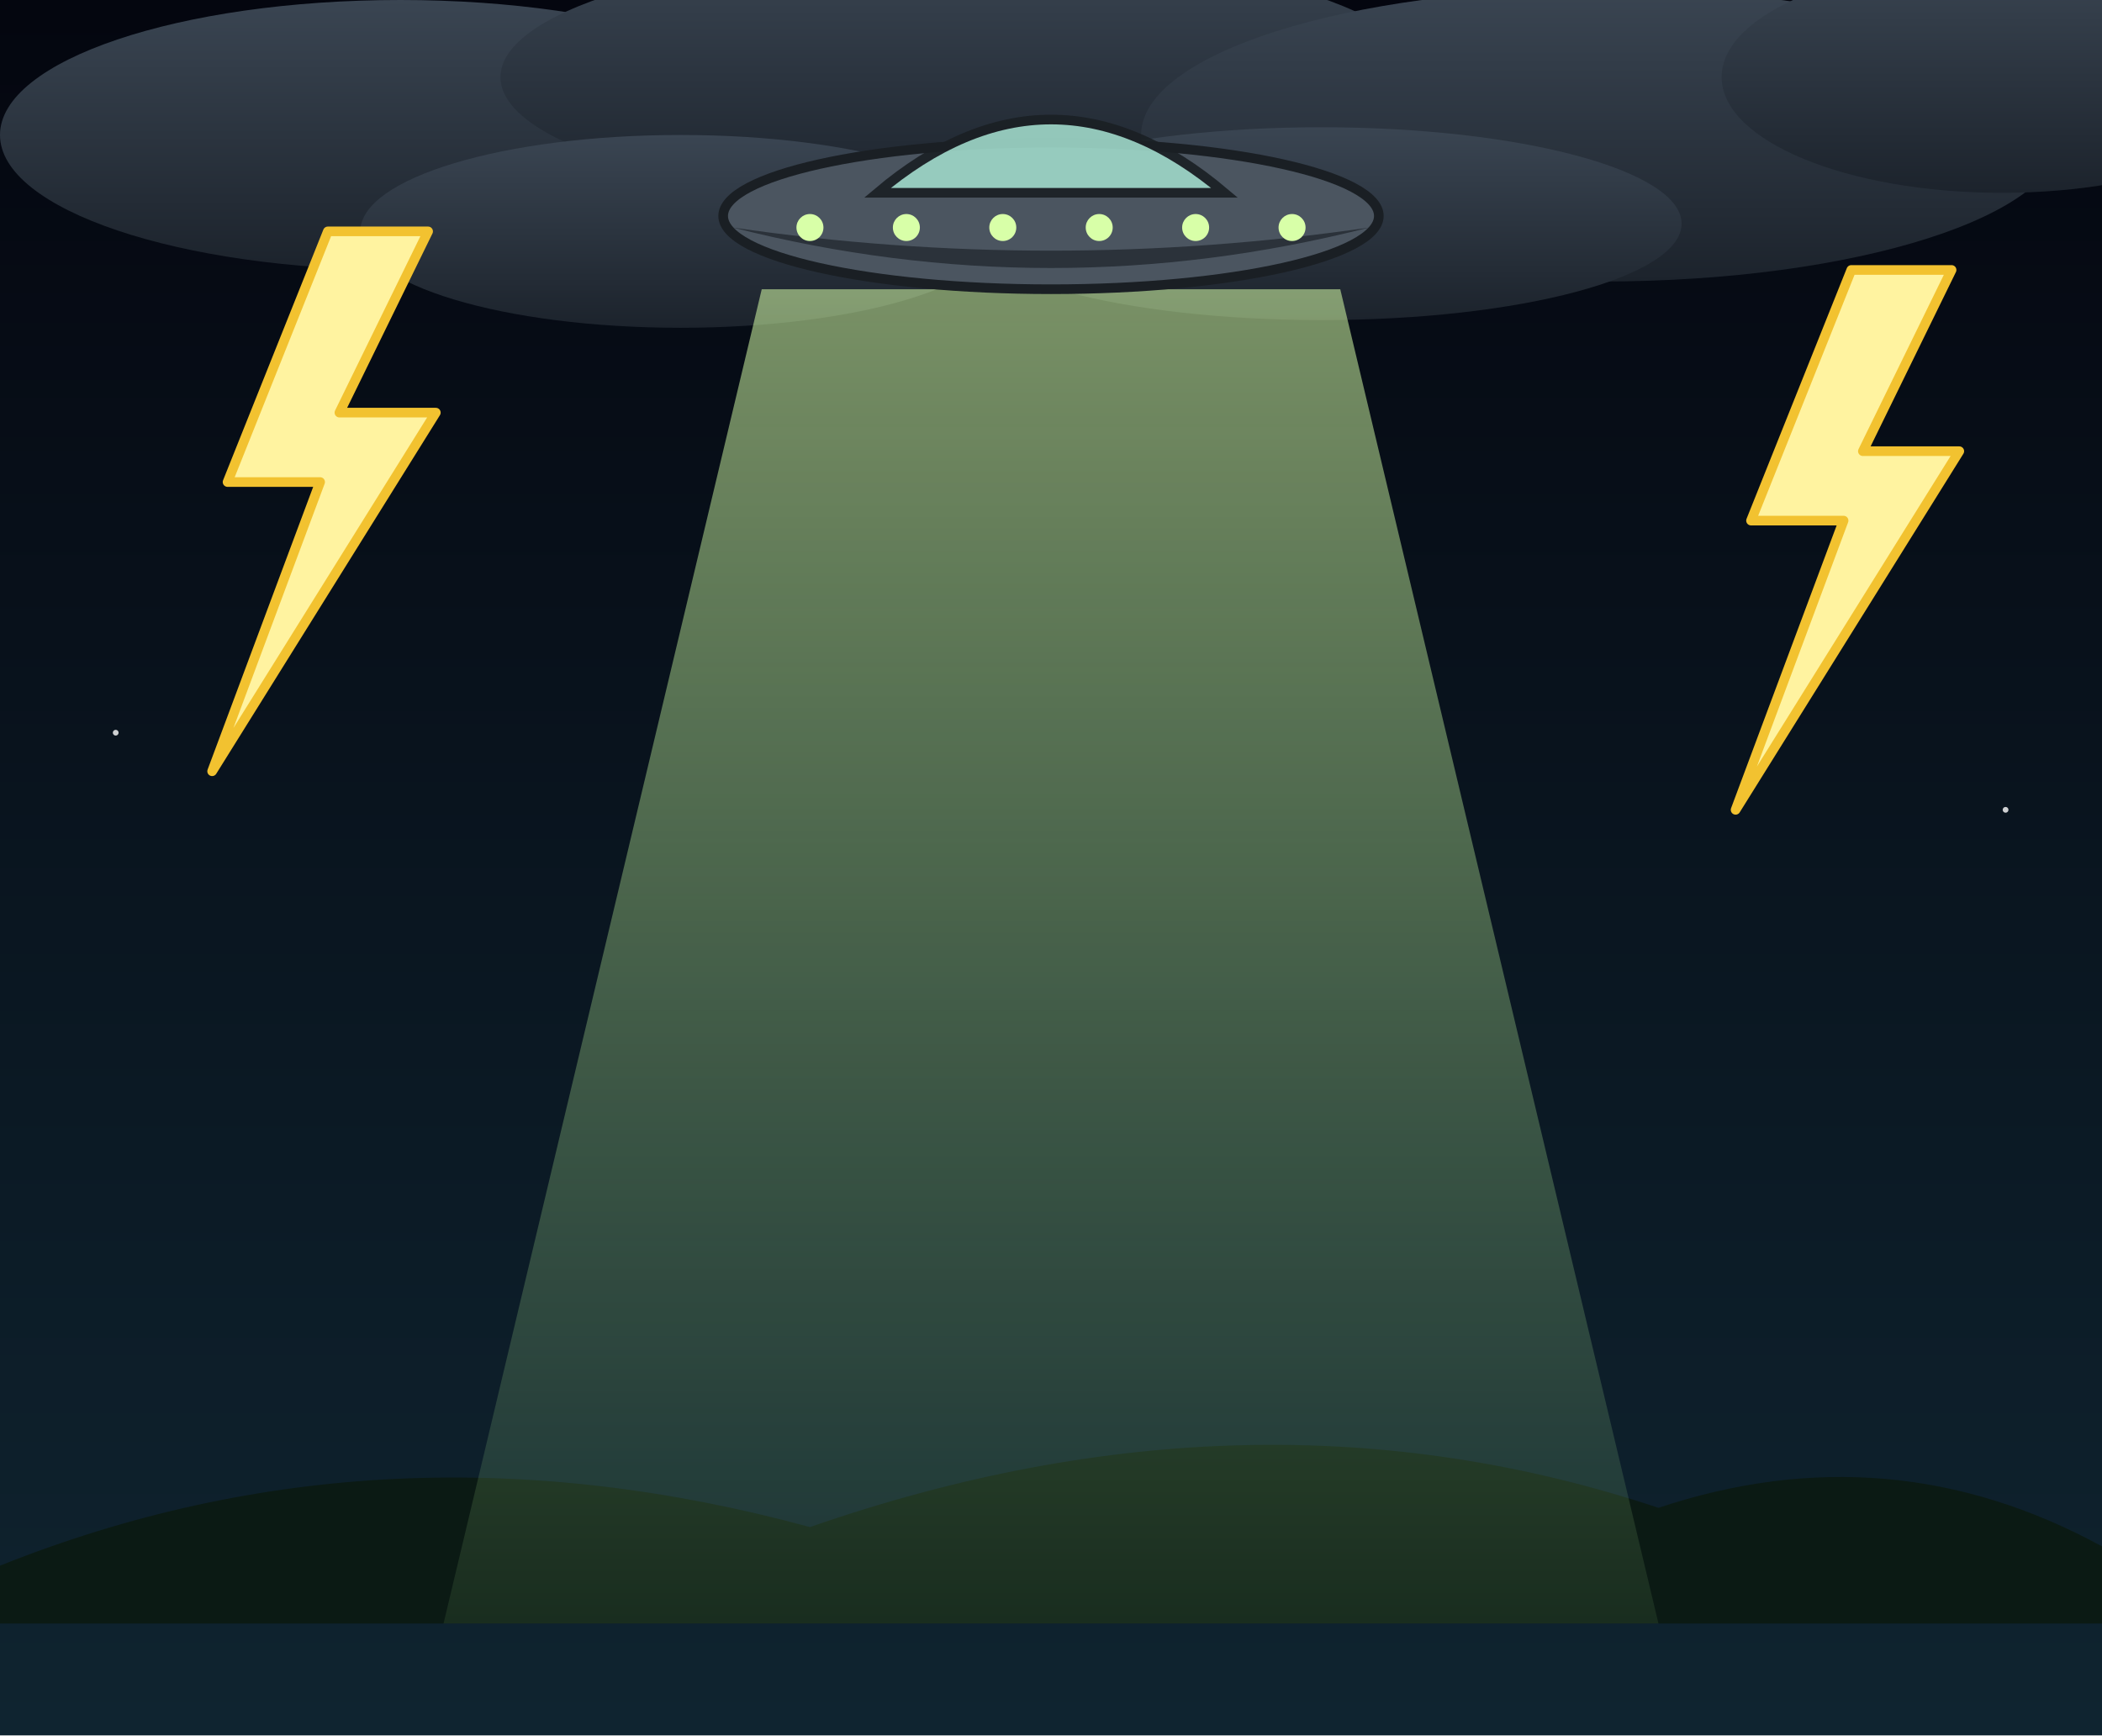
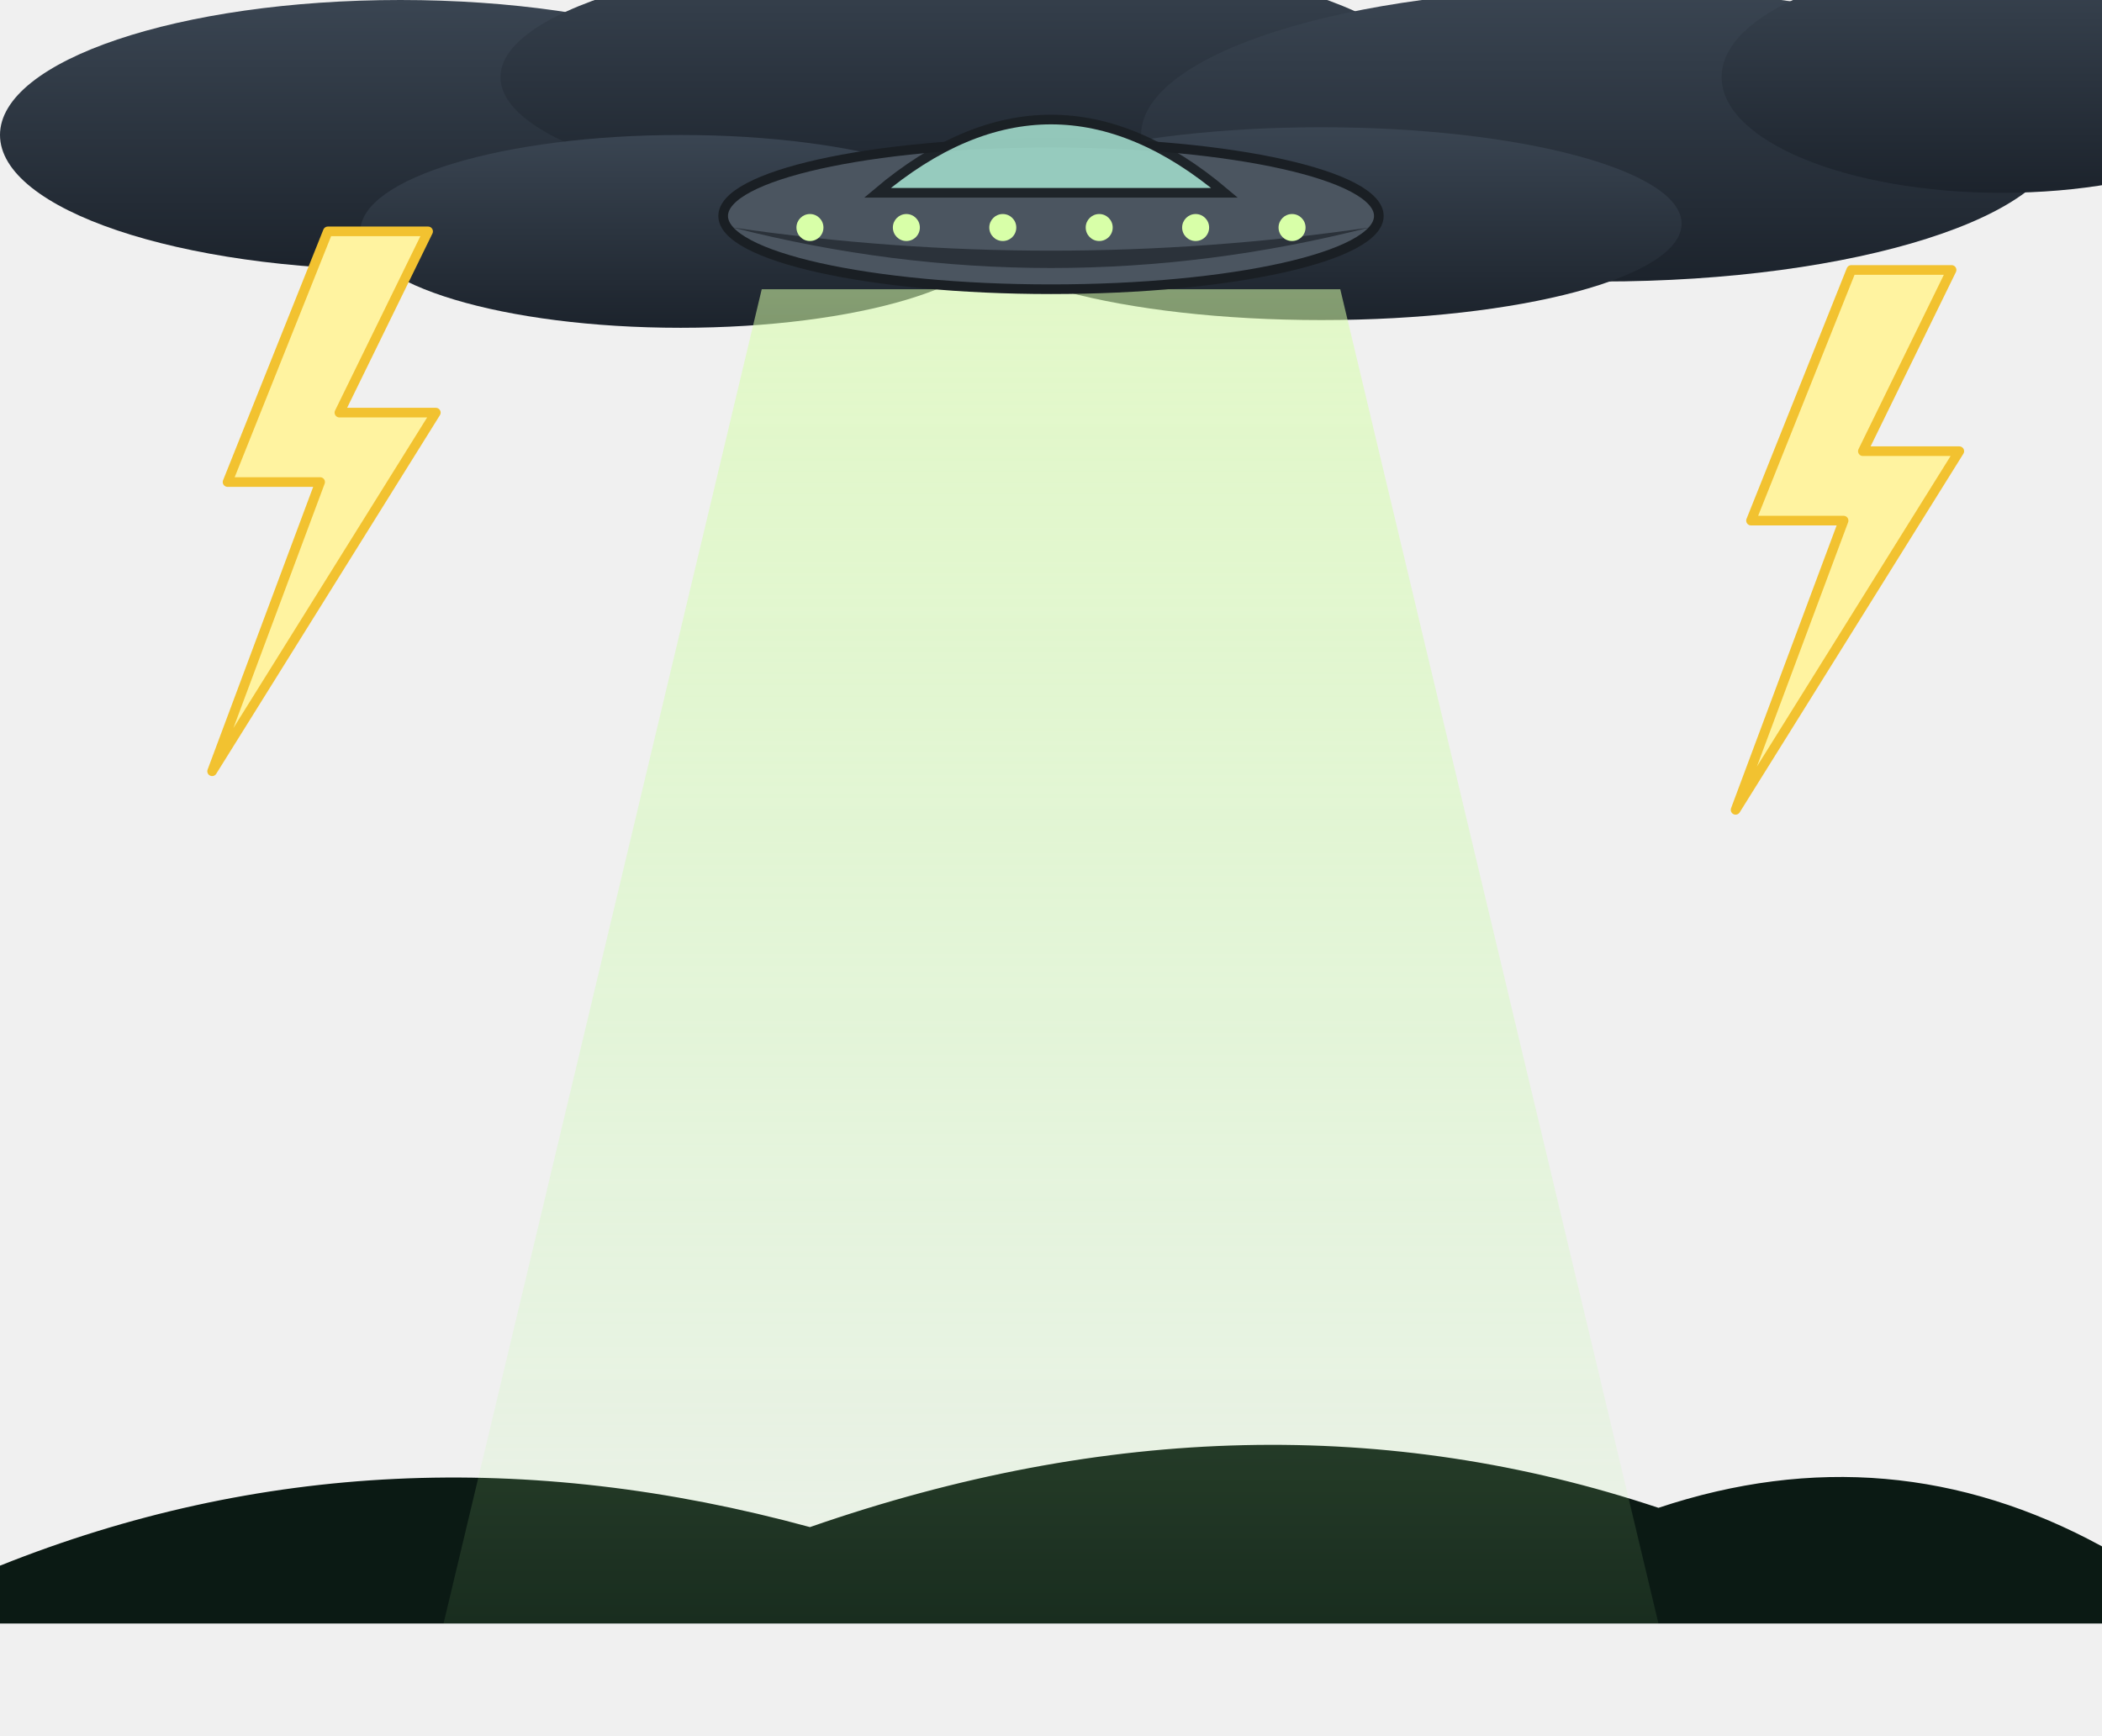
<svg xmlns="http://www.w3.org/2000/svg" viewBox="0 0 1090 900" width="1090" height="900">
  <defs>
    <linearGradient id="wall" x1="0" y1="0" x2="0" y2="1">
      <stop offset="0" stop-color="#050a09" />
      <stop offset="1" stop-color="#132320" />
    </linearGradient>
    <linearGradient id="plastic" x1="0" y1="0" x2="1" y2="0">
      <stop offset="0" stop-color="#cfdad3" />
      <stop offset=".55" stop-color="#a8b8b0" />
      <stop offset="1" stop-color="#5d6f67" />
    </linearGradient>
    <radialGradient id="plastichead" cx=".35" cy=".3" r=".8">
      <stop offset="0" stop-color="#d7e2db" />
      <stop offset=".6" stop-color="#a8b8b0" />
      <stop offset="1" stop-color="#52625b" />
    </radialGradient>
    <linearGradient id="beam" x1="0" y1="0" x2="0" y2="1">
      <stop offset="0" stop-color="#a8ffd8" stop-opacity=".30" />
      <stop offset="1" stop-color="#a8ffd8" stop-opacity="0" />
    </linearGradient>
    <linearGradient id="floor" x1="0" y1="0" x2="0" y2="1">
      <stop offset="0" stop-color="#1c2825" />
      <stop offset="1" stop-color="#0a0f0e" />
    </linearGradient>
    <radialGradient id="vig" cx=".5" cy=".5" r=".75">
      <stop offset=".45" stop-color="#000" stop-opacity="0" />
      <stop offset="1" stop-color="#000" stop-opacity=".85" />
    </radialGradient>
    <radialGradient id="snowg" cx=".35" cy=".3" r=".8">
      <stop offset="0" stop-color="#fff" />
      <stop offset="1" stop-color="#B7C6DA" />
    </radialGradient>
    <radialGradient id="lanternglow" cx=".5" cy=".5" r=".5">
      <stop offset="0" stop-color="#ffe9a0" stop-opacity=".85" />
      <stop offset="1" stop-color="#ffe9a0" stop-opacity="0" />
    </radialGradient>
    <filter id="soft" x="-50%" y="-50%" width="200%" height="200%">
      <feGaussianBlur stdDeviation="3" />
    </filter>
    <filter id="shadow" x="-30%" y="-10%" width="160%" height="130%">
      <feColorMatrix type="matrix" values="0 0 0 0 0  0 0 0 0 0  0 0 0 0 0  0 0 0 .55 0" />
      <feGaussianBlur stdDeviation="7" />
    </filter>
    <filter id="fog" x="-30%" y="-100%" width="160%" height="300%">
      <feGaussianBlur stdDeviation="26" />
    </filter>
    <clipPath id="floorclip">
      <rect y="842" width="1090" height="58" />
    </clipPath>
  </defs>
  <style>@media (prefers-reduced-motion: no-preference) {@keyframes bob-male {0.00% {transform:rotate(0deg)}72.41% {transform:rotate(0deg)}72.41% {transform:rotate(0deg)}74.02% {transform:rotate(-6deg)}75.63% {transform:rotate(5deg)}77.24% {transform:rotate(-4deg)}78.85% {transform:rotate(3deg)}80.46% {transform:rotate(-1.5deg)}82.07% {transform:rotate(0deg)}100.00% {transform:rotate(0deg)}} .hb-male {animation: bob-male 29s ease-in-out infinite; transform-origin: 0px 236px}@keyframes bob-female {0.00% {transform:rotate(0deg)}65.85% {transform:rotate(0deg)}65.85% {transform:rotate(0deg)}66.99% {transform:rotate(-6deg)}68.13% {transform:rotate(5deg)}69.27% {transform:rotate(-4deg)}70.41% {transform:rotate(3deg)}71.54% {transform:rotate(-1.5deg)}72.68% {transform:rotate(0deg)}100.00% {transform:rotate(0deg)}} .hb-female {animation: bob-female 41s ease-in-out infinite; transform-origin: 0px 236px}@keyframes fall{to{transform:translateY(900px)}} .fall{animation:fall linear infinite}@keyframes sway{from{transform:translateX(-22px)}to{transform:translateX(22px)}} .sway{animation:sway ease-in-out infinite alternate}@keyframes drift{from{transform:translateX(-45px)}to{transform:translateX(45px)}} .drift{animation:drift 11s ease-in-out infinite alternate}@keyframes hover{from{transform:translateY(-5px)}to{transform:translateY(7px)}} .hover{animation:hover 3.6s ease-in-out infinite alternate}@keyframes flash{0%,100%,12%,48%,62%{opacity:0}1%{opacity:.22}3%{opacity:0}5%{opacity:.16}9%{opacity:0}51%{opacity:.2}53%{opacity:0}55%{opacity:.14}59%{opacity:0}} .flash{animation:flash 13s linear infinite}@keyframes bolta{0%,100%,12%,62%{opacity:0}1%{opacity:1}3%{opacity:0}5%{opacity:1}9%{opacity:0}} .bolta{animation:bolta 13s linear infinite}@keyframes boltb{0%,100%,48%,62%{opacity:0}51%{opacity:1}53%{opacity:0}55%{opacity:1}59%{opacity:0}} .boltb{animation:boltb 13s linear infinite}}</style>
  <defs>
    <linearGradient id="ubeam" x1="0" y1="0" x2="0" y2="1">
      <stop offset="0" stop-color="#d8ffa8" stop-opacity=".55" />
      <stop offset="1" stop-color="#b6ff9a" stop-opacity=".08" />
    </linearGradient>
    <linearGradient id="nsky" x1="0" y1="0" x2="0" y2="1">
      <stop offset="0" stop-color="#04060f" />
      <stop offset="1" stop-color="#0f2430" />
    </linearGradient>
    <linearGradient id="field" x1="0" y1="0" x2="0" y2="1">
      <stop offset="0" stop-color="#16301f" />
      <stop offset="1" stop-color="#07120c" />
    </linearGradient>
  </defs>
-   <rect width="1090" height="900" fill="url(#nsky)" />
-   <circle cx="70" cy="60" r="2" fill="#fff" opacity=".8" />
-   <circle cx="190" cy="120" r="1.5" fill="#fff" opacity=".8" />
-   <circle cx="330" cy="40" r="2" fill="#fff" opacity=".8" />
-   <circle cx="470" cy="90" r="1.5" fill="#fff" opacity=".8" />
-   <circle cx="600" cy="50" r="2" fill="#fff" opacity=".8" />
-   <circle cx="780" cy="70" r="1.5" fill="#fff" opacity=".8" />
-   <circle cx="900" cy="130" r="2" fill="#fff" opacity=".8" />
-   <circle cx="1020" cy="60" r="1.5" fill="#fff" opacity=".8" />
-   <circle cx="130" cy="230" r="1.5" fill="#fff" opacity=".8" />
-   <circle cx="990" cy="250" r="2" fill="#fff" opacity=".8" />
-   <circle cx="60" cy="380" r="1.5" fill="#fff" opacity=".8" />
-   <circle cx="1040" cy="420" r="1.5" fill="#fff" opacity=".8" />
  <g transform="scale(1.038095 1)">
    <defs>
      <linearGradient id="stormwide-c" x1="0" y1="0" x2="0" y2="1">
        <stop offset="0" stop-color="#3a4552" />
        <stop offset="1" stop-color="#1c232c" />
      </linearGradient>
    </defs>
    <g fill="url(#stormwide-c)">
      <ellipse cx="200" cy="70" rx="200" ry="70" />
      <ellipse cx="480" cy="40" rx="230" ry="66" />
      <ellipse cx="800" cy="70" rx="230" ry="76" />
      <ellipse cx="1000" cy="40" rx="140" ry="60" />
      <ellipse cx="340" cy="120" rx="160" ry="50" />
      <ellipse cx="660" cy="116" rx="180" ry="50" />
    </g>
  </g>
  <g class="bolta" transform="translate(-390 0)">
    <path d="M 560 120 L 508 250 L 556 250 L 500 400 L 616 214 L 566 214 L 612 120 Z" fill="#FFF3A0" stroke="#F2C230" stroke-width="5" stroke-linejoin="round" />
  </g>
  <g class="boltb" transform="translate(400 20)">
    <path d="M 560 120 L 508 250 L 556 250 L 500 400 L 616 214 L 566 214 L 612 120 Z" fill="#FFF3A0" stroke="#F2C230" stroke-width="5" stroke-linejoin="round" />
  </g>
  <path d="M 0 812 Q 200 732 420 792 Q 650 712 860 782 Q 980 742 1090 802 L 1090 842 L 0 842 Z" fill="#0b1a14" />
  <g class="hover">
    <path d="M 395 150 L 695 150 L 860 842 L 230 842 Z" fill="url(#ubeam)" />
    <ellipse cx="545" cy="112" rx="170" ry="38" fill="#4b5560" stroke="#1a1f24" stroke-width="5" />
    <path d="M 455 100 Q 545 24 635 100 Z" fill="#9fd8c9" stroke="#1a1f24" stroke-width="5" opacity=".9" />
    <path d="M 380 118 Q 545 160 710 118 Q 545 142 380 118 Z" fill="#2b323a" />
    <g fill="#d8ffa8">
      <circle cx="420" cy="118" r="7" />
      <circle cx="470" cy="118" r="7" />
      <circle cx="520" cy="118" r="7" />
      <circle cx="570" cy="118" r="7" />
      <circle cx="620" cy="118" r="7" />
      <circle cx="670" cy="118" r="7" />
    </g>
  </g>
</svg>
